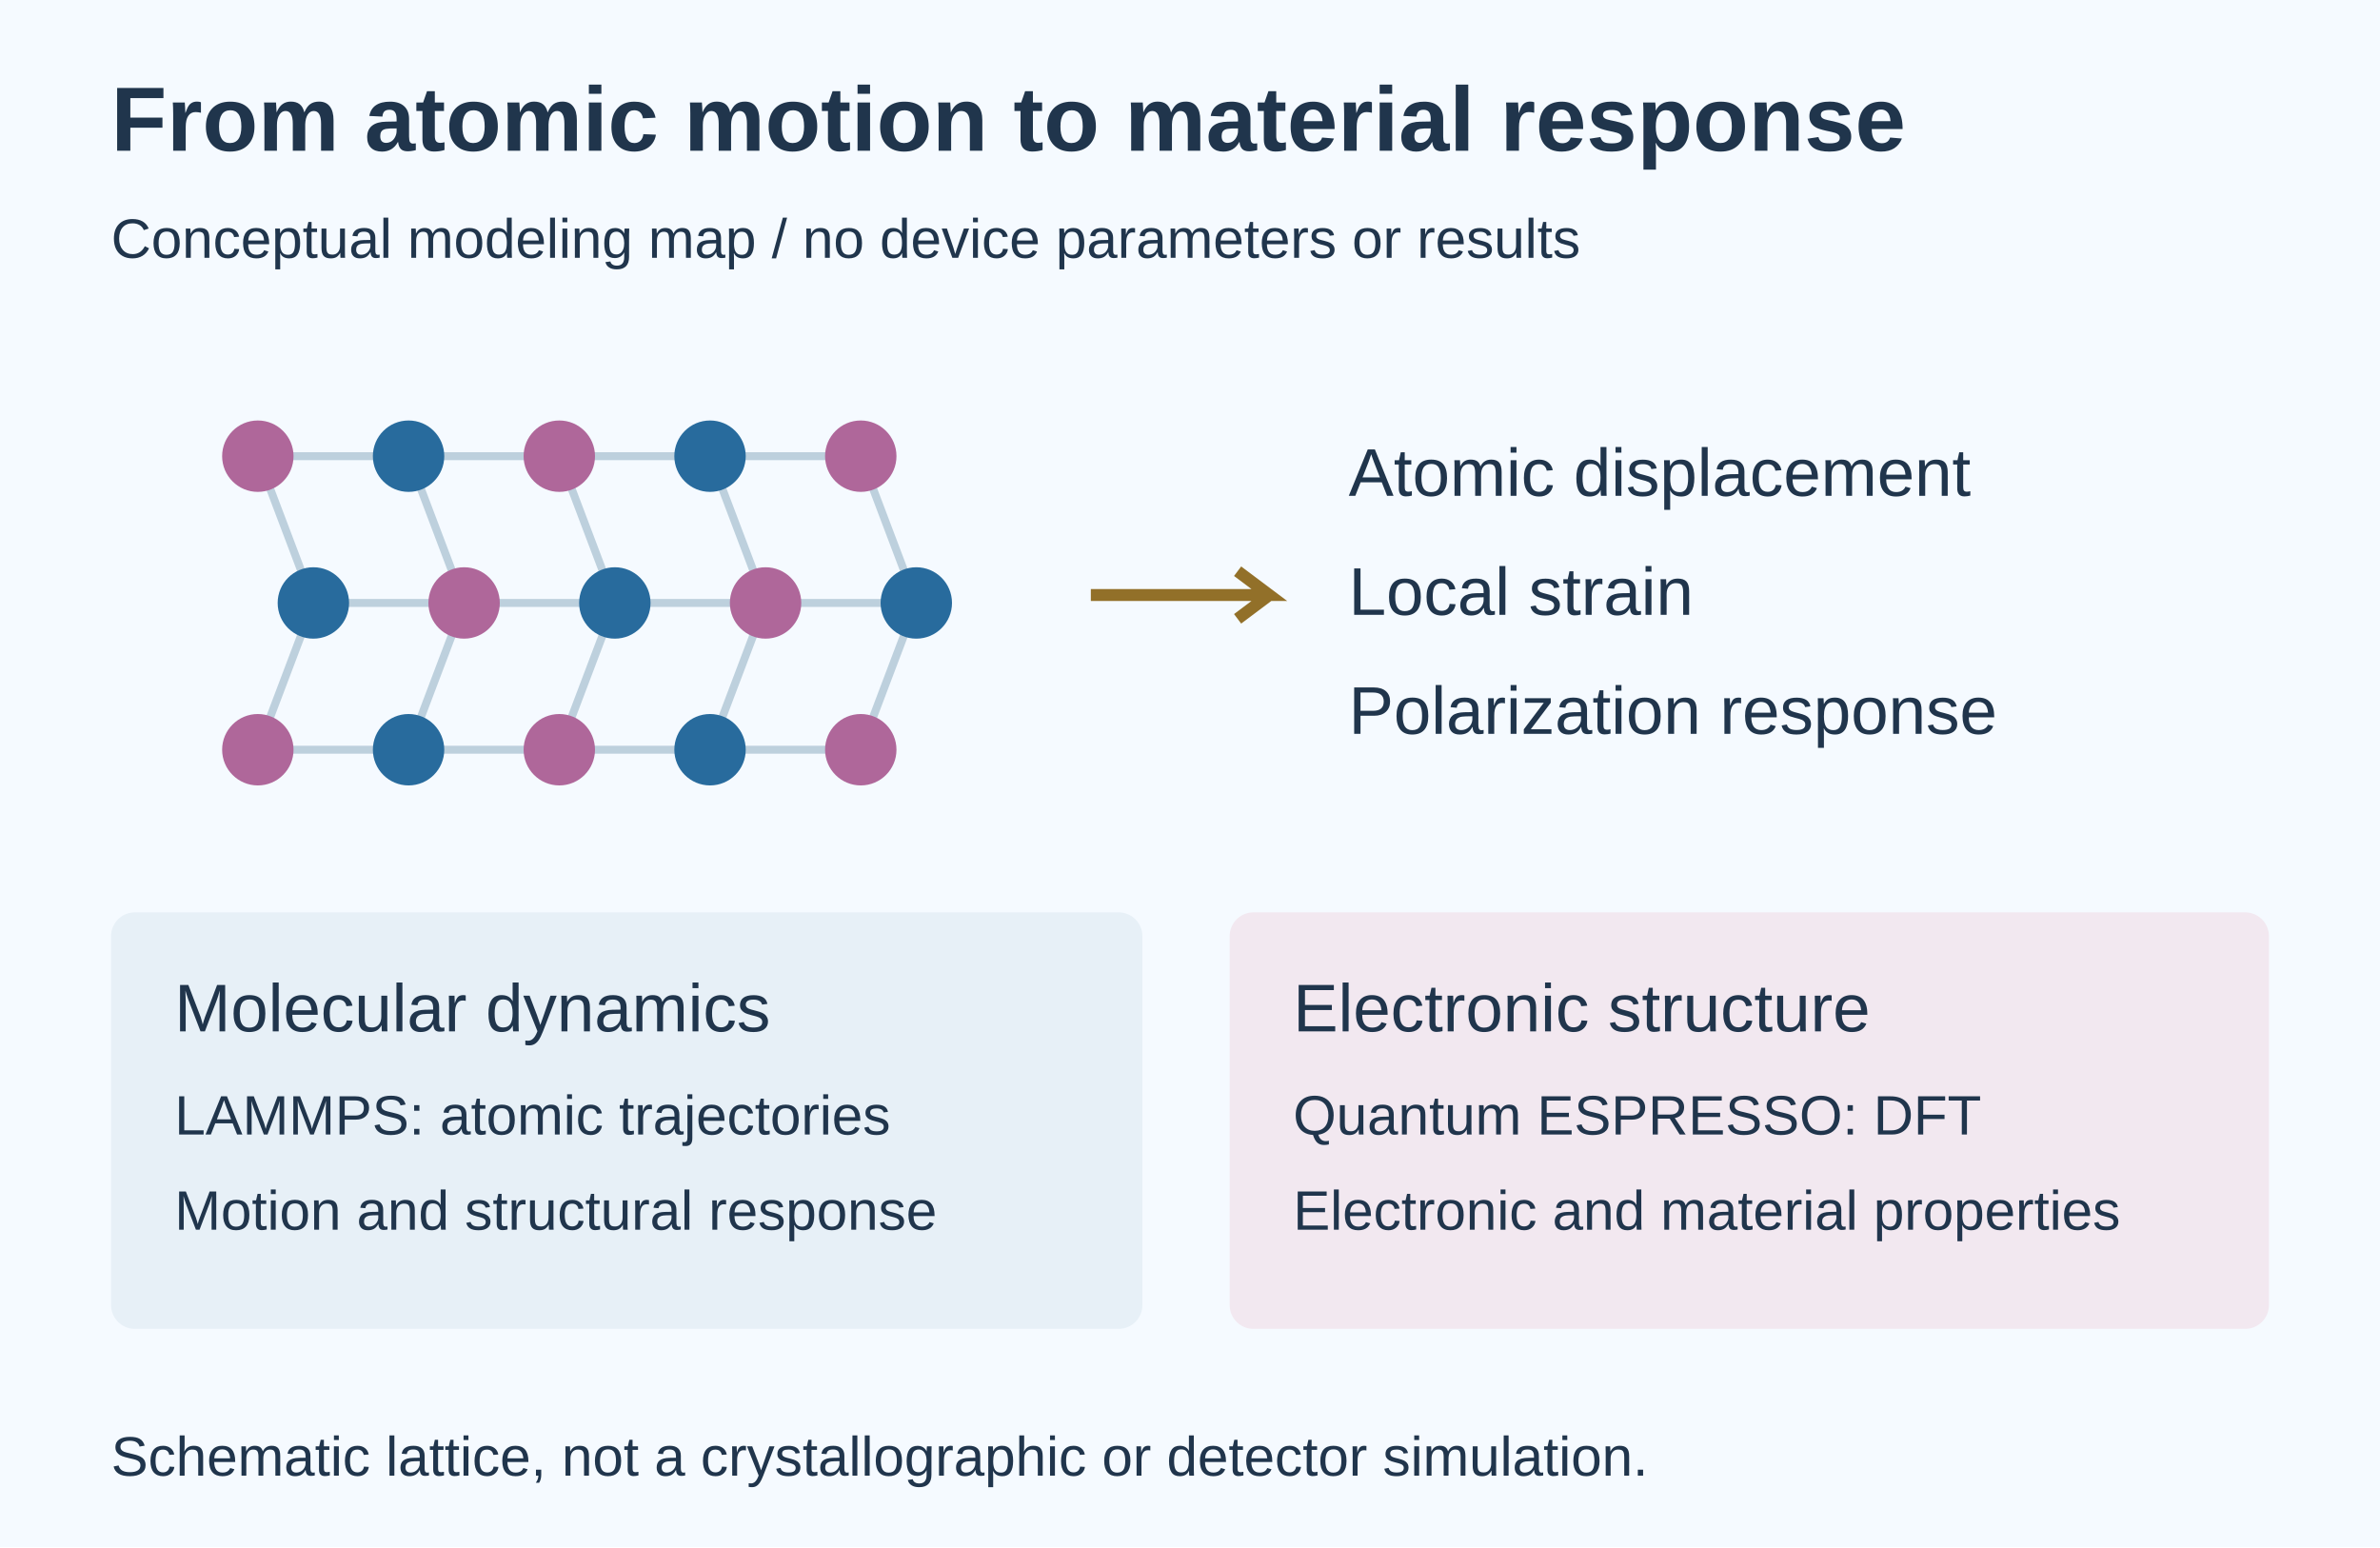
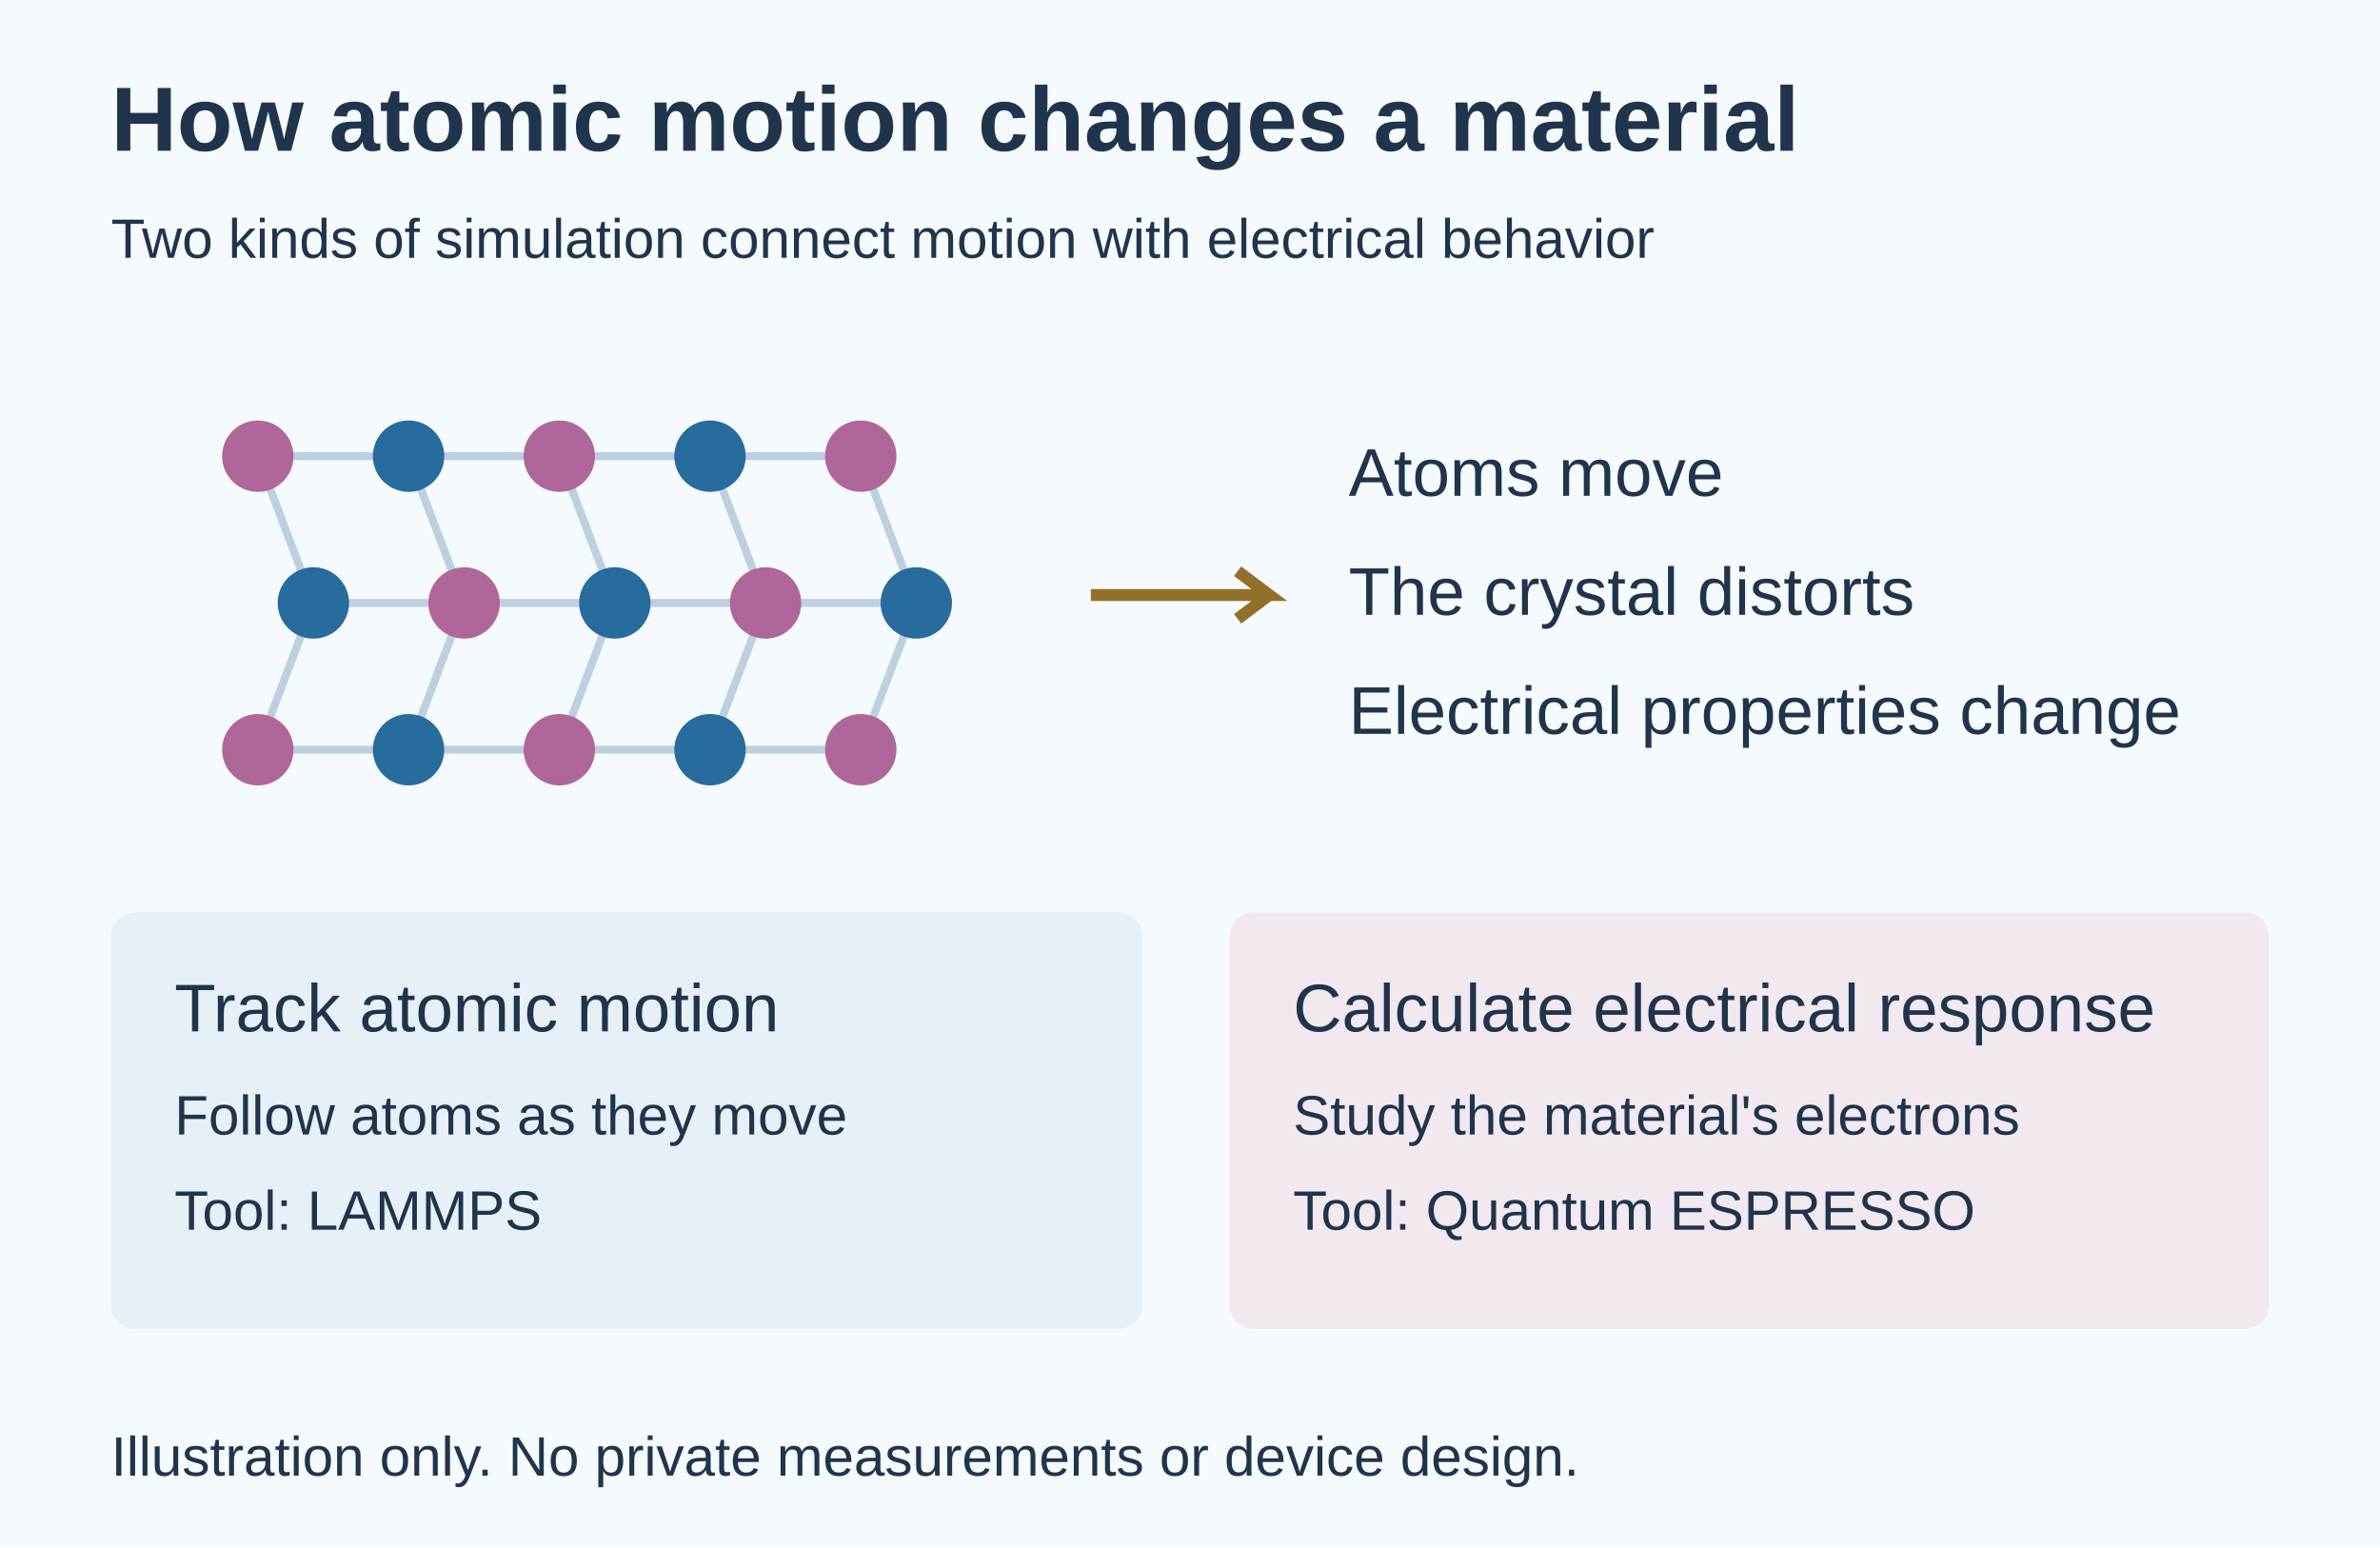
<svg xmlns="http://www.w3.org/2000/svg" viewBox="0 0 600 390">
  <rect width="600" height="390" fill="#f5faff" />
  <style>text{font-family:Arial,sans-serif;fill:#20354c;font-size:17px}.small{font-size:14px}.title{font-size:23px;font-weight:bold}</style>
-   <text class="title" x="28" y="38">From atomic motion to material response</text>
-   <text class="small" x="28" y="65">Conceptual modeling map / no device parameters or results</text>
+   <text class="title" x="28" y="38">How atomic motion changes a material</text>
+   <text class="small" x="28" y="65">Two kinds of simulation connect motion with electrical behavior</text>
  <path d="M65 115 h38" stroke="#bdd0dd" stroke-width="2" />
  <path d="M65 115 l14 37" stroke="#bdd0dd" stroke-width="2" />
  <circle cx="65" cy="115" r="9" fill="#af679a" />
  <path d="M103 115 h38" stroke="#bdd0dd" stroke-width="2" />
  <path d="M103 115 l14 37" stroke="#bdd0dd" stroke-width="2" />
  <circle cx="103" cy="115" r="9" fill="#286b9d" />
  <path d="M141 115 h38" stroke="#bdd0dd" stroke-width="2" />
  <path d="M141 115 l14 37" stroke="#bdd0dd" stroke-width="2" />
  <circle cx="141" cy="115" r="9" fill="#af679a" />
  <path d="M179 115 h38" stroke="#bdd0dd" stroke-width="2" />
  <path d="M179 115 l14 37" stroke="#bdd0dd" stroke-width="2" />
  <circle cx="179" cy="115" r="9" fill="#286b9d" />
  <path d="M217 115 l14 37" stroke="#bdd0dd" stroke-width="2" />
  <circle cx="217" cy="115" r="9" fill="#af679a" />
  <path d="M79 152 h38" stroke="#bdd0dd" stroke-width="2" />
  <path d="M79 152 l-14 37" stroke="#bdd0dd" stroke-width="2" />
  <circle cx="79" cy="152" r="9" fill="#286b9d" />
  <path d="M117 152 h38" stroke="#bdd0dd" stroke-width="2" />
  <path d="M117 152 l-14 37" stroke="#bdd0dd" stroke-width="2" />
  <circle cx="117" cy="152" r="9" fill="#af679a" />
  <path d="M155 152 h38" stroke="#bdd0dd" stroke-width="2" />
  <path d="M155 152 l-14 37" stroke="#bdd0dd" stroke-width="2" />
  <circle cx="155" cy="152" r="9" fill="#286b9d" />
  <path d="M193 152 h38" stroke="#bdd0dd" stroke-width="2" />
  <path d="M193 152 l-14 37" stroke="#bdd0dd" stroke-width="2" />
  <circle cx="193" cy="152" r="9" fill="#af679a" />
  <path d="M231 152 l-14 37" stroke="#bdd0dd" stroke-width="2" />
  <circle cx="231" cy="152" r="9" fill="#286b9d" />
  <path d="M65 189 h38" stroke="#bdd0dd" stroke-width="2" />
  <circle cx="65" cy="189" r="9" fill="#af679a" />
  <path d="M103 189 h38" stroke="#bdd0dd" stroke-width="2" />
  <circle cx="103" cy="189" r="9" fill="#286b9d" />
  <path d="M141 189 h38" stroke="#bdd0dd" stroke-width="2" />
  <circle cx="141" cy="189" r="9" fill="#af679a" />
  <path d="M179 189 h38" stroke="#bdd0dd" stroke-width="2" />
  <circle cx="179" cy="189" r="9" fill="#286b9d" />
  <circle cx="217" cy="189" r="9" fill="#af679a" />
  <path d="M275 150 h45 l-8 -6 m8 6 l-8 6" stroke="#927029" stroke-width="3" fill="none" />
-   <text x="340" y="125">Atomic displacement</text>
-   <text x="340" y="155">Local strain</text>
-   <text x="340" y="185">Polarization response</text>
+   <text x="340" y="125">Atoms move</text>
+   <text x="340" y="155">The crystal distorts</text>
+   <text x="340" y="185">Electrical properties change</text>
  <rect x="28" y="230" width="260" height="105" rx="6" fill="#e7f0f7" />
  <rect x="310" y="230" width="262" height="105" rx="6" fill="#f2e8f0" />
-   <text x="44" y="260">Molecular dynamics</text>
-   <text class="small" x="44" y="286">LAMMPS: atomic trajectories</text>
-   <text class="small" x="44" y="310">Motion and structural response</text>
-   <text x="326" y="260">Electronic structure</text>
-   <text class="small" x="326" y="286">Quantum ESPRESSO: DFT</text>
-   <text class="small" x="326" y="310">Electronic and material properties</text>
-   <text class="small" x="28" y="372">Schematic lattice, not a crystallographic or detector simulation.</text>
+   <text x="44" y="260">Track atomic motion</text>
+   <text class="small" x="44" y="286">Follow atoms as they move</text>
+   <text class="small" x="44" y="310">Tool: LAMMPS</text>
+   <text x="326" y="260">Calculate electrical response</text>
+   <text class="small" x="326" y="286">Study the material's electrons</text>
+   <text class="small" x="326" y="310">Tool: Quantum ESPRESSO</text>
+   <text class="small" x="28" y="372">Illustration only. No private measurements or device design.</text>
</svg>
